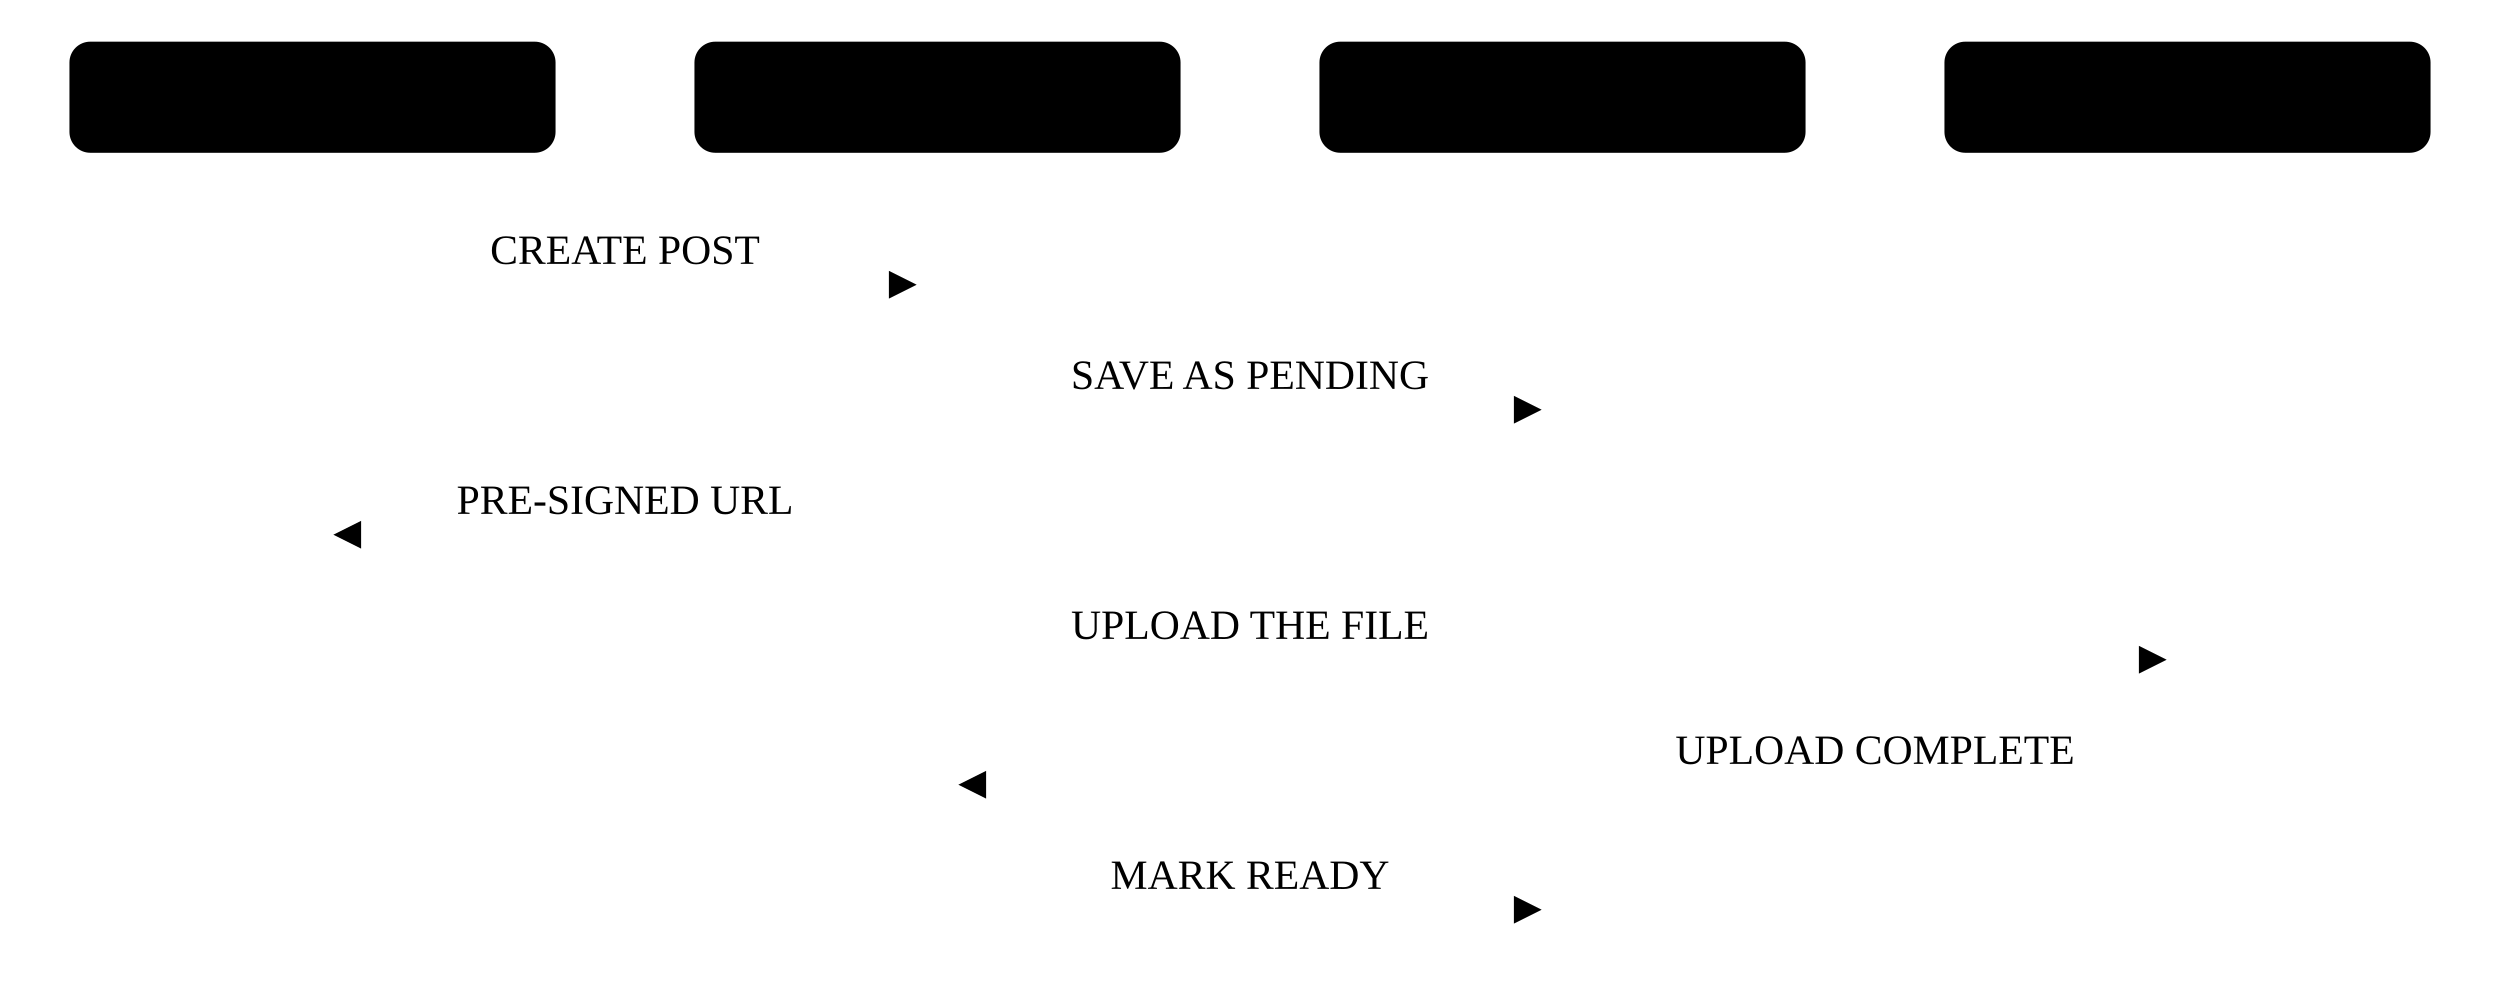
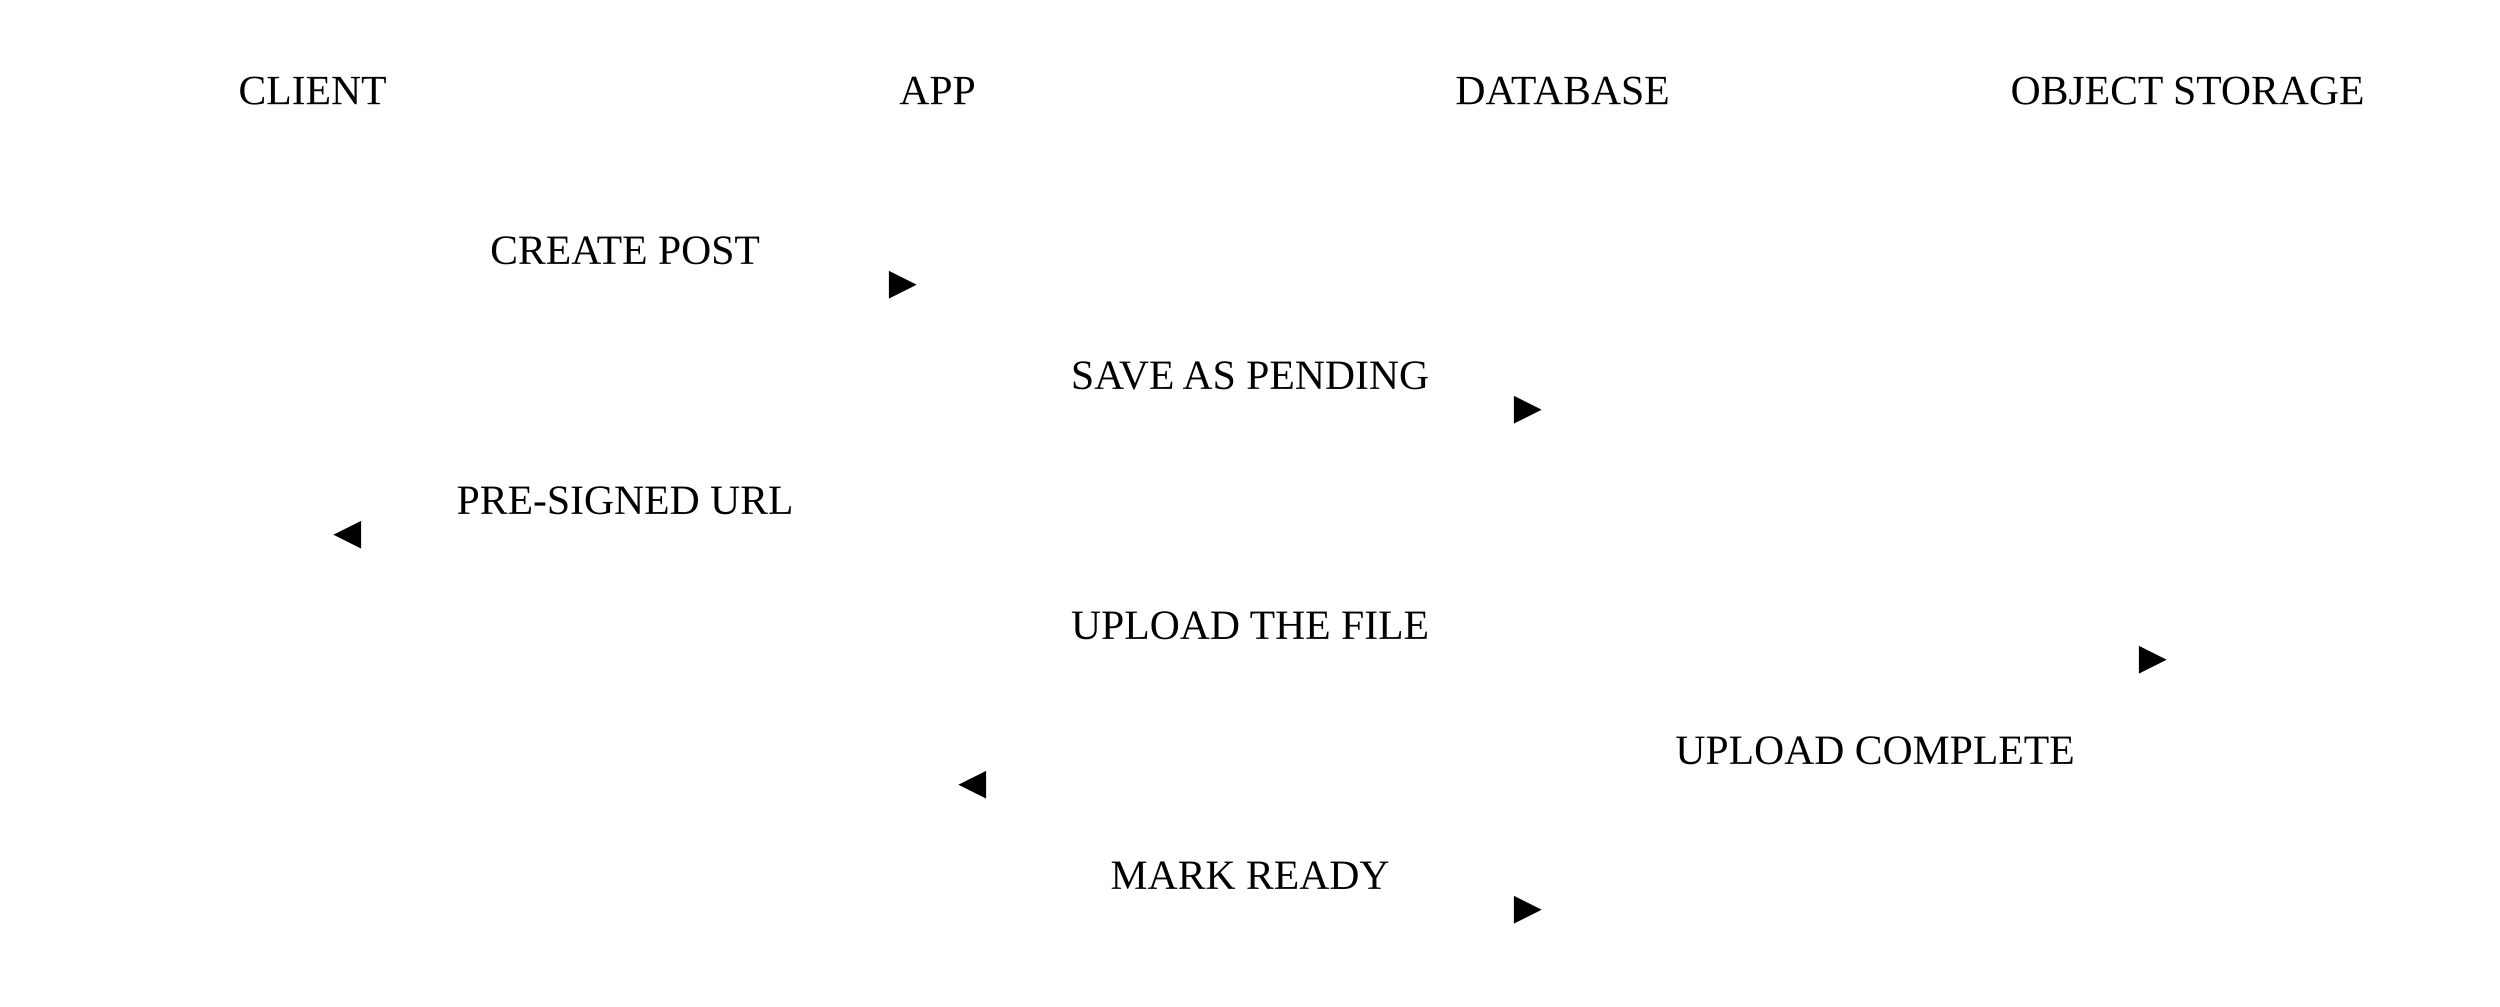
<svg xmlns="http://www.w3.org/2000/svg" class="diagram-svg" viewBox="0 0 720 290" role="img" aria-labelledby="media-upload-title media-upload-desc">
  <defs>
    <marker id="media-upload-head" viewBox="0 0 8 8" refX="8" refY="4" markerWidth="8" markerHeight="8" markerUnits="userSpaceOnUse" orient="auto">
      <path class="dg-head" d="M0,0 L8,4 L0,8 z" />
    </marker>
    <marker id="media-upload-head-accent" viewBox="0 0 8 8" refX="8" refY="4" markerWidth="8" markerHeight="8" markerUnits="userSpaceOnUse" orient="auto">
      <path class="dg-head-accent" d="M0,0 L8,4 L0,8 z" />
    </marker>
  </defs>
-   <rect class="dg-box" x="20" y="12" width="140" height="32" rx="6" />
-   <text class="dg-name" x="90" y="33" text-anchor="middle">Client</text>
-   <line class="dg-lifeline" x1="90" y1="44" x2="90" y2="282" />
-   <rect class="dg-box" x="200" y="12" width="140" height="32" rx="6" />
-   <text class="dg-name" x="270" y="33" text-anchor="middle">App</text>
-   <line class="dg-lifeline" x1="270" y1="44" x2="270" y2="282" />
-   <rect class="dg-box" x="380" y="12" width="140" height="32" rx="6" />
-   <text class="dg-name" x="450" y="33" text-anchor="middle">Database</text>
-   <line class="dg-lifeline" x1="450" y1="44" x2="450" y2="282" />
-   <rect class="dg-box" x="560" y="12" width="140" height="32" rx="6" />
-   <text class="dg-name" x="630" y="33" text-anchor="middle">Object storage</text>
-   <line class="dg-lifeline" x1="630" y1="44" x2="630" y2="282" />
+   <text class="dg-mono dg-muted-text" x="90" y="30" text-anchor="middle">CLIENT</text>
+   <line class="dg-lifeline" x1="90" y1="40" x2="90" y2="282" />
+   <text class="dg-mono dg-muted-text" x="270" y="30" text-anchor="middle">APP</text>
+   <line class="dg-lifeline" x1="270" y1="40" x2="270" y2="282" />
+   <text class="dg-mono dg-muted-text" x="450" y="30" text-anchor="middle">DATABASE</text>
+   <line class="dg-lifeline" x1="450" y1="40" x2="450" y2="282" />
+   <text class="dg-mono dg-muted-text" x="630" y="30" text-anchor="middle">OBJECT STORAGE</text>
+   <line class="dg-lifeline" x1="630" y1="40" x2="630" y2="282" />
  <path class="dg-arrow" d="M90 82 H264" marker-end="url(#media-upload-head)" />
  <text class="dg-mono dg-muted-text" x="180.0" y="76" text-anchor="middle">CREATE POST</text>
  <path class="dg-arrow" d="M270 118 H444" marker-end="url(#media-upload-head)" />
  <text class="dg-mono dg-muted-text" x="360.0" y="112" text-anchor="middle">SAVE AS PENDING</text>
  <path class="dg-arrow" d="M270 154 H96" marker-end="url(#media-upload-head)" />
  <text class="dg-mono dg-muted-text" x="180.0" y="148" text-anchor="middle">PRE-SIGNED URL</text>
  <path class="dg-arrow dg-message" d="M90 190 H624" marker-end="url(#media-upload-head-accent)" />
  <text class="dg-mono dg-accent-text" x="360.0" y="184" text-anchor="middle">UPLOAD THE FILE</text>
  <path class="dg-arrow" d="M630 226 H276" marker-end="url(#media-upload-head)" />
  <text class="dg-mono dg-muted-text" x="540" y="220" text-anchor="middle">UPLOAD COMPLETE</text>
  <path class="dg-arrow" d="M270 262 H444" marker-end="url(#media-upload-head)" />
  <text class="dg-mono dg-muted-text" x="360.0" y="256" text-anchor="middle">MARK READY</text>
</svg>
